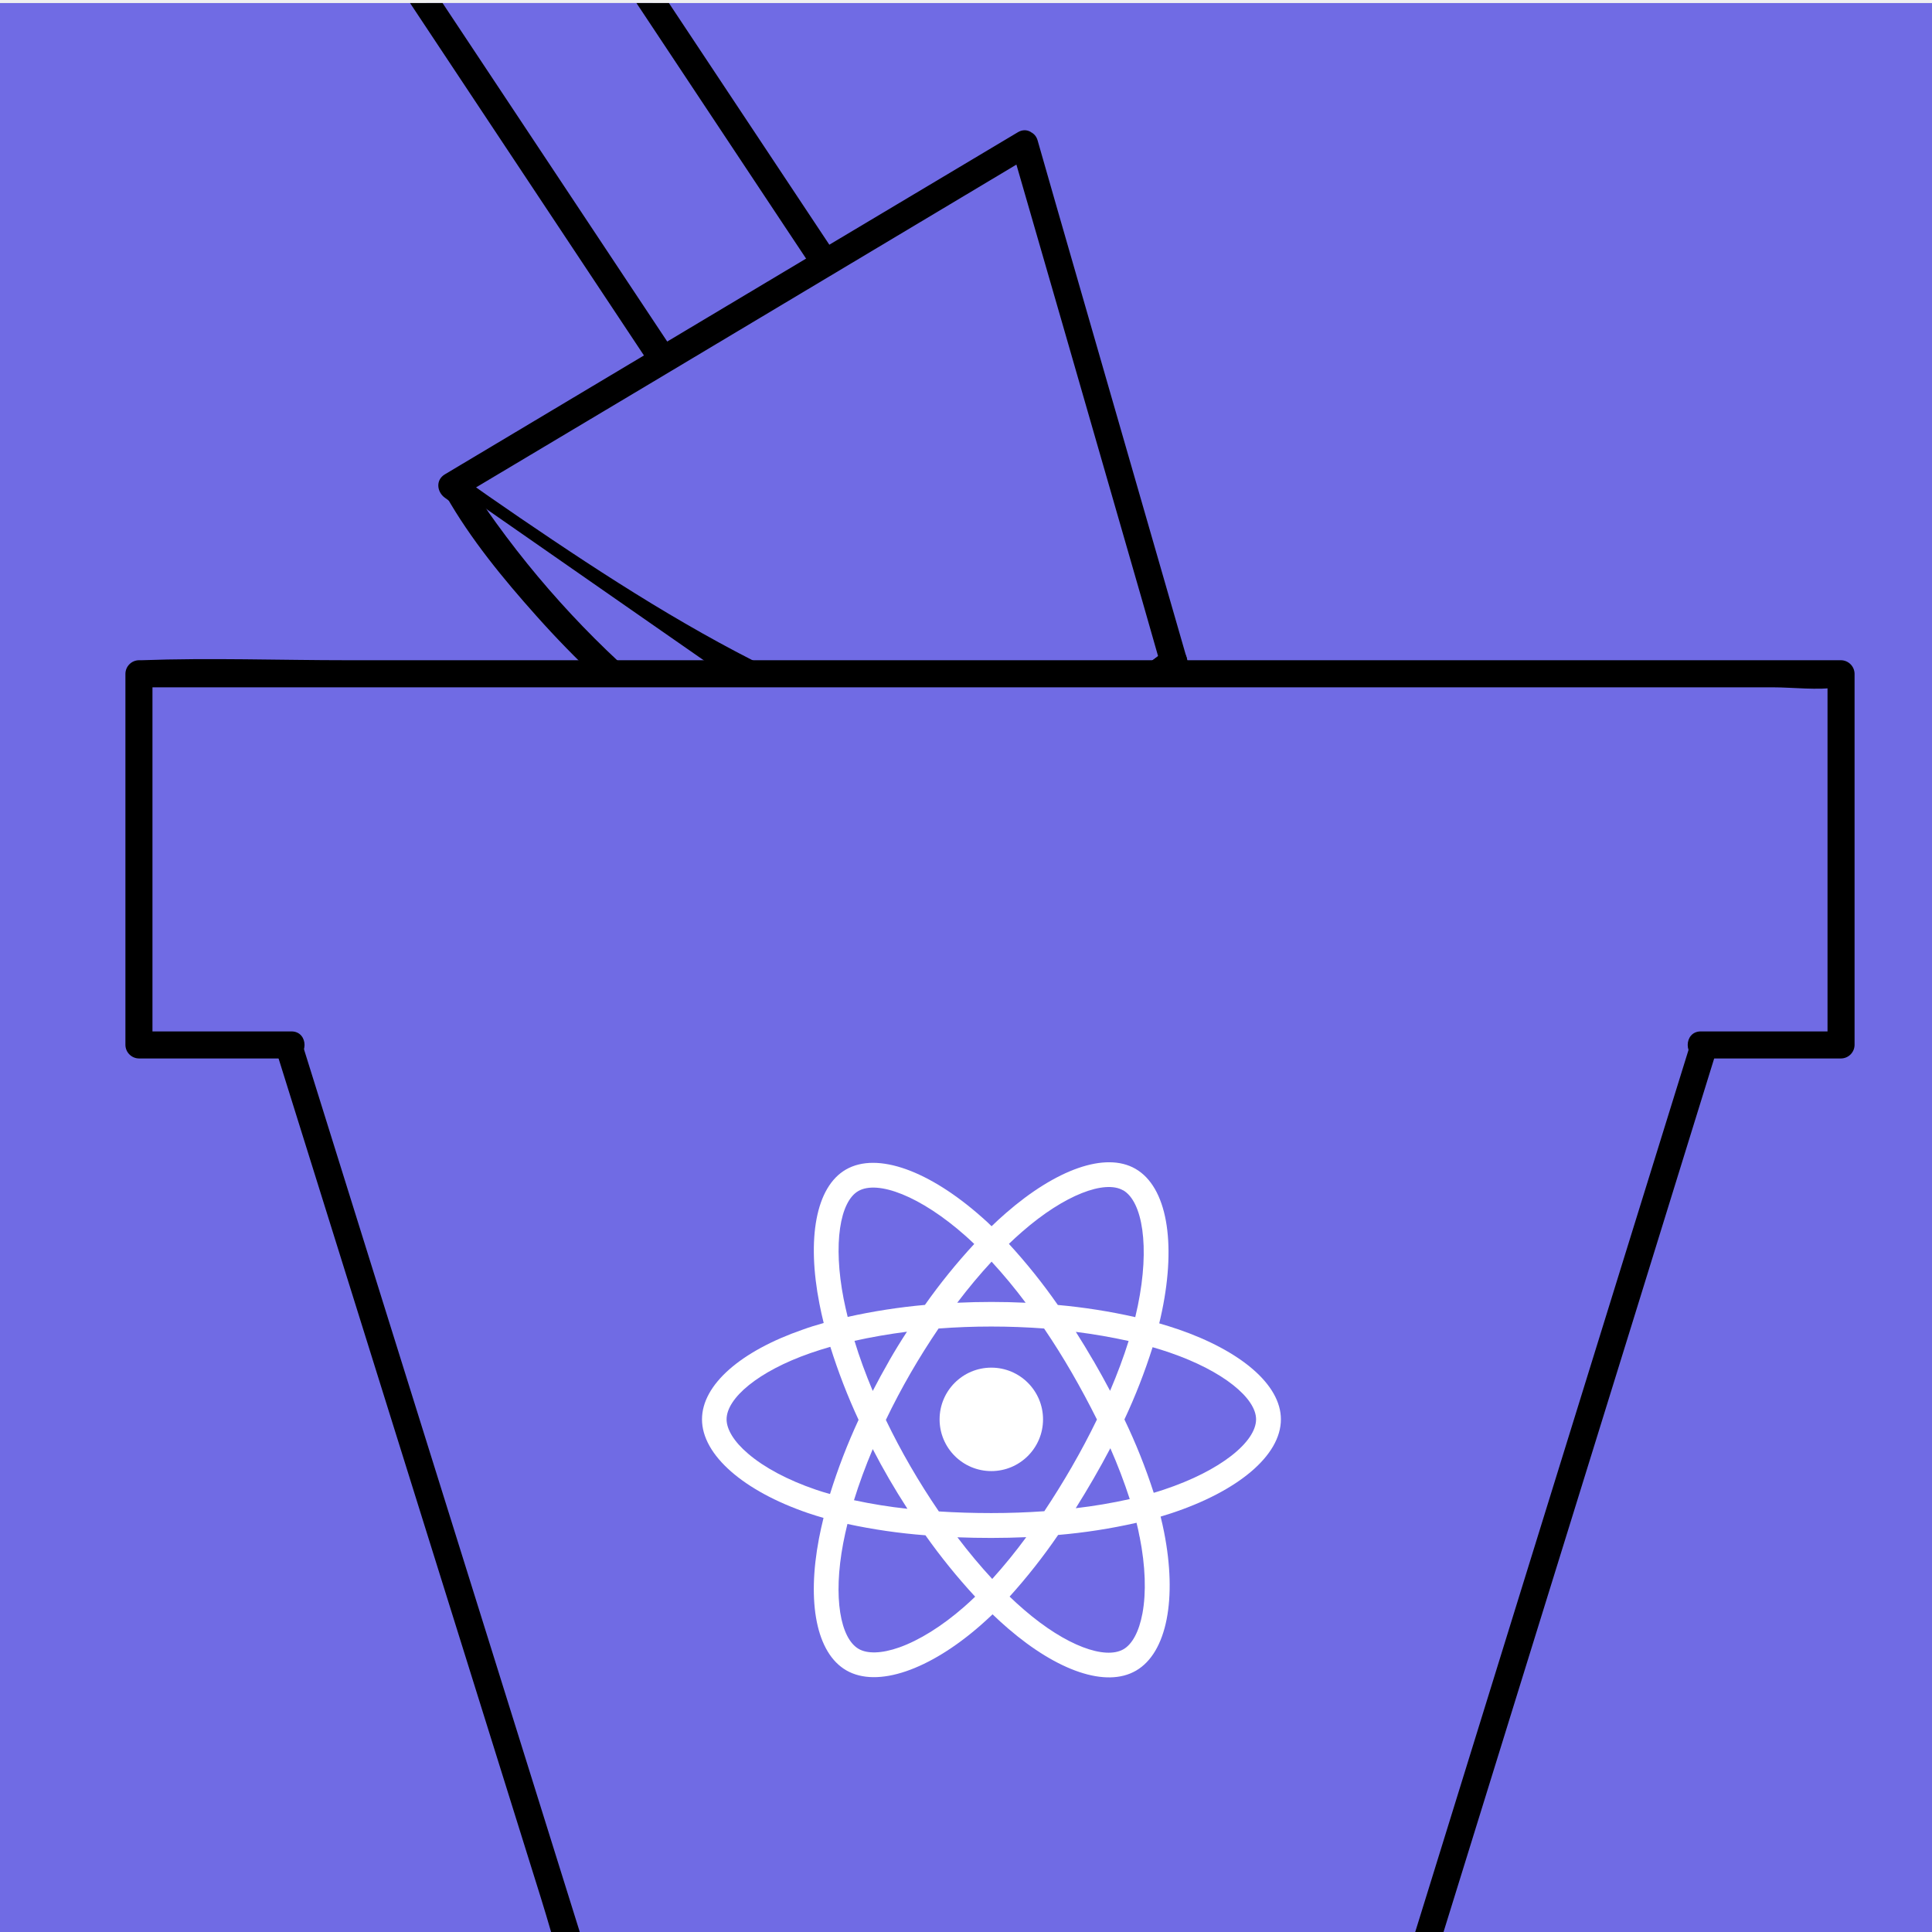
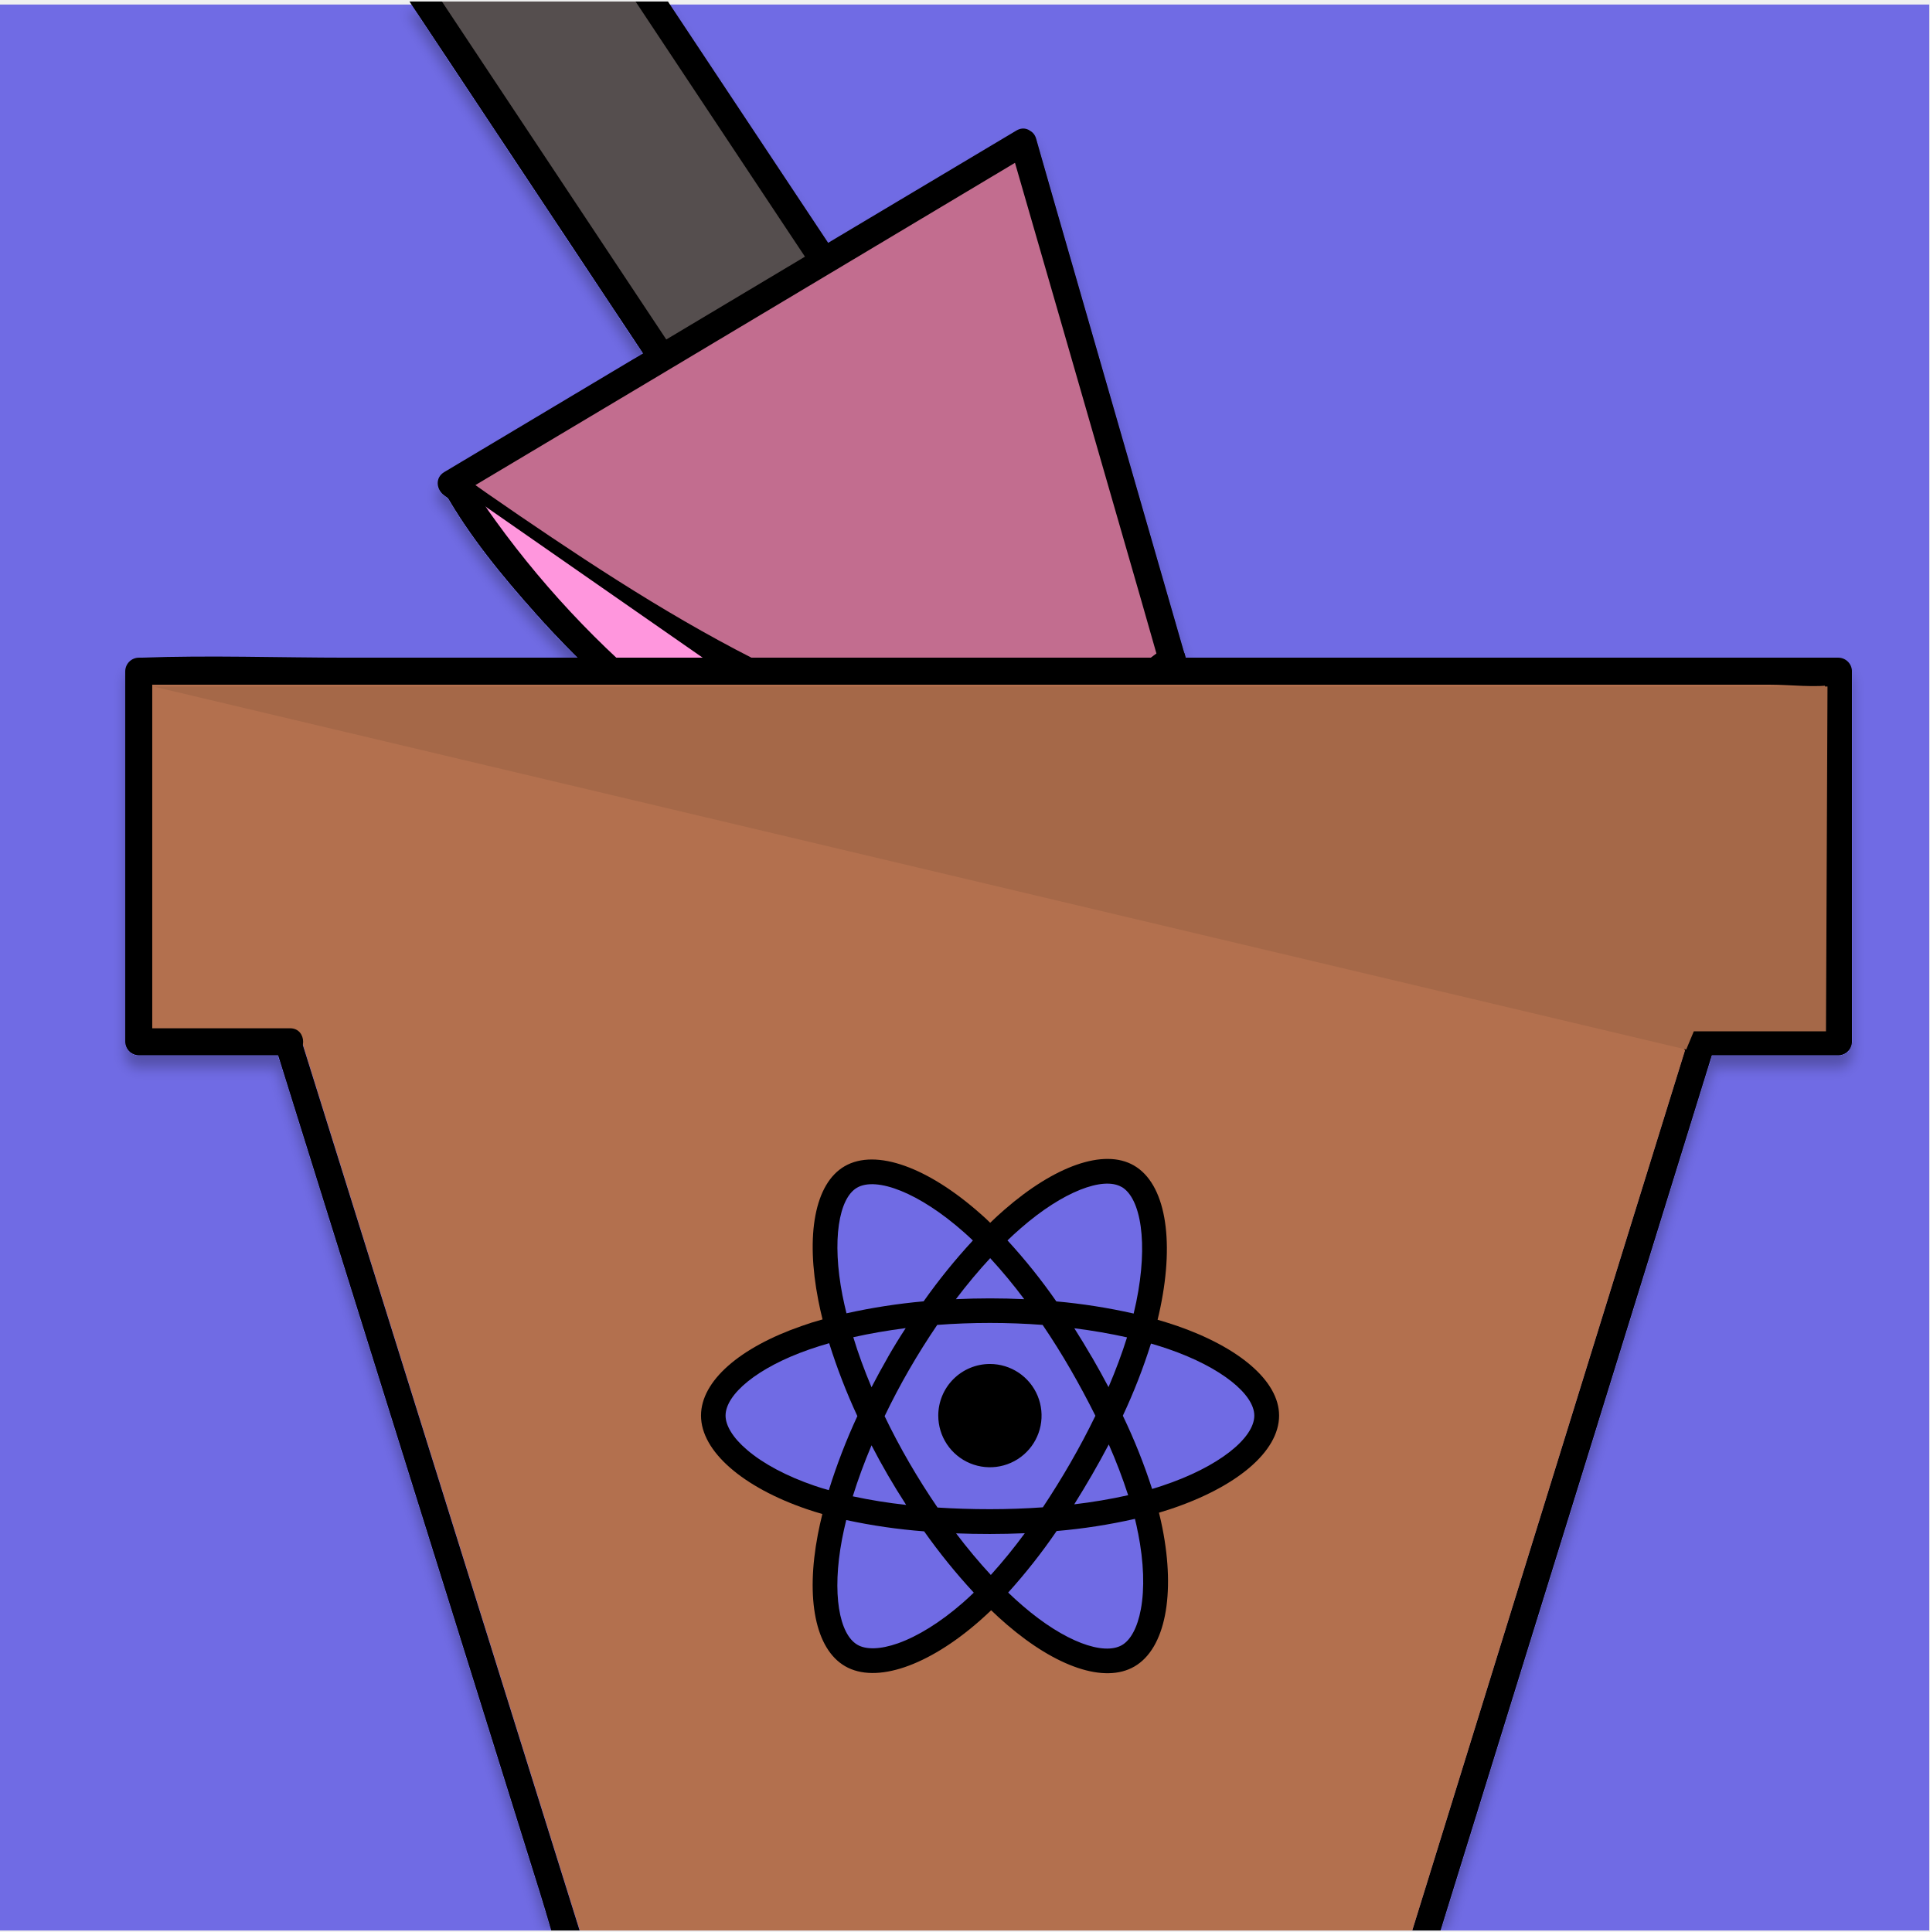
- <svg xmlns="http://www.w3.org/2000/svg" id="Layer_1" data-name="Layer 1" viewBox="0 0 635 635">
+ <svg xmlns="http://www.w3.org/2000/svg" width="635" height="636" viewBox="0 0 635 636" fill="none">
+   <g clip-path="url(#clip0_1_25)">
+     <path d="M635 1.5H0V636.5H635V1.5Z" fill="#706BE4" />
+     <g filter="url(#filter0_d_1_25)">
+       <path d="M155.146 -88.964L103.504 -54.691L225.121 128.565L276.763 94.293L155.146 -88.964Z" fill="#554E4E" />
+       <path d="M274.52 90.44L222.87 124.72L228.96 126.31L187.77 64.25L122.41 -34.22L107.34 -56.94L105.74 -50.85L157.39 -85.13L151.3 -86.72L192.49 -24.66L257.84 73.81L272.92 96.5C276.07 101.25 283.78 96.8 280.6 92.01L239.41 29.97L174.06 -68.5L159 -91.21C157.73 -93.13 155 -94.21 152.92 -92.81L101.25 -58.5C99.34 -57.22 98.25 -54.5 99.66 -52.41L140.85 9.66L206.2 108.12L221.28 130.84C222.55 132.76 225.28 133.84 227.36 132.44L279 98.12C283.75 94.97 279.3 87.27 274.52 90.44Z" fill="black" />
+       <path d="M336.78 46.81L148.46 159.25C148.46 159.25 211.08 204.85 258.6 226.8C289.85 241.24 336.89 253.26 336.89 253.26L385.8 216.83L336.78 46.81Z" fill="#C26D8F" />
+       <path d="M334.54 42.97L270.84 80.97L169.39 141.57L146.21 155.41C143.13 157.25 143.57 161.17 146.21 163.09C179.08 187 213.71 209.83 250.21 227.73C273.34 239.06 298.07 247.01 322.8 254.03C326.8 255.16 334.96 259.16 339.12 257.09C343.12 255.09 346.85 251.33 350.4 248.68L388.01 220.68C388.824 220.16 389.455 219.398 389.814 218.502C390.173 217.605 390.241 216.618 390.01 215.68L373.44 158.19L347.04 66.61L341.04 45.66C339.46 40.17 330.87 42.51 332.46 48.03L349.07 105.5L375.47 197.08L381.47 218.08L383.47 213.08L334.56 249.51L337.99 249.06C311.39 242.25 284.45 234.13 259.55 222.49C228.44 207.94 199.25 189.02 170.92 169.71C164.1 165.05 157.3 160.36 150.62 155.5V163.18L214.32 125.18L315.84 64.5L339 50.65C343.94 47.72 339.47 40.03 334.54 42.97Z" fill="black" />
+       <path d="M396.8 261.08L348.32 297.96L336.89 253.26L385.8 216.83L396.8 261.08Z" fill="white" />
+       <path d="M394.55 257.25L346.08 294.12L352.61 296.78L341.17 252.08L339.17 257.08L388 220.67L381.47 218.02L392.47 262.27C393.85 267.82 402.47 265.47 401.05 259.9L390.05 215.65C389.42 213.1 385.83 211.27 383.52 212.99L334.61 249.42C333.799 249.943 333.171 250.705 332.813 251.601C332.454 252.497 332.383 253.482 332.61 254.42L344 299.14C344.65 301.66 348.23 303.56 350.54 301.8L399 264.93C403.54 261.5 399.11 253.78 394.55 257.25Z" fill="black" />
+       <path d="M348.32 297.96C211.86 268.71 150.45 160.25 150.45 160.25L348.32 297.96Z" fill="#FF96DD" />
+       <path d="M349.5 293.67C304 283.828 261.319 263.811 224.66 235.12C201.218 216.915 180.49 195.463 163.1 171.41C159.939 167.095 156.999 162.622 154.29 158.01C151.47 153.01 143.78 157.51 146.61 162.5C154.67 176.69 165.4 189.73 176.22 201.85C202.035 230.845 232.818 255 267.12 273.18C292.349 286.444 319.261 296.223 347.12 302.25C352.7 303.46 355.12 294.89 349.48 293.67H349.5Z" fill="black" />
+       <path d="M578.9 278.01C579.582 278.018 580.253 278.181 580.863 278.487C581.472 278.794 582.004 279.235 582.417 279.778C582.829 280.321 583.113 280.952 583.245 281.621C583.377 282.29 583.355 282.981 583.18 283.64C583.12 283.86 583.02 284.09 582.97 284.32C581.86 289.42 579.83 294.48 578.28 299.46C575 310.06 571.717 320.66 568.43 331.26L538.43 428.17L503.81 539.78C494.243 570.64 484.68 601.503 475.12 632.37C471.16 645.15 467.197 657.93 463.23 670.71C463.06 671.273 462.786 671.799 462.42 672.26C464.22 669.68 463.06 665.08 458.94 665.08H455.53C456.68 660.86 458.27 656.67 459.53 652.53L469.38 620.72C479.38 588.42 489.38 556.117 499.38 523.81C510.9 486.61 522.427 449.41 533.96 412.21C543.533 381.337 553.097 350.473 562.65 319.62C565.983 308.86 569.317 298.1 572.65 287.34C574.424 287.315 576.195 287.171 577.95 286.91C578.239 286.885 578.531 286.885 578.82 286.91L574.53 281.28C573.9 283.28 573.28 285.28 572.65 287.34C567.86 287.43 562.82 286.91 558.27 286.91H82.27C81.758 285.185 81.089 283.512 80.27 281.91C80.176 281.695 80.106 281.47 80.06 281.24L75.77 286.87H82.23C83.23 290.27 84.02 293.87 85 297.05C88.333 307.65 91.647 318.253 94.94 328.86C105.033 361.16 115.127 393.463 125.22 425.77C136.853 462.97 148.48 500.17 160.1 537.37C169.74 568.237 179.383 599.1 189.03 629.96C192.69 641.653 196.357 653.347 200.03 665.04H196.77L201.05 668.31L200.05 665.04H455.45C455.2 665.9 454.98 666.77 454.79 667.63C454.73 667.86 454.65 668.08 454.58 668.31C453.09 673.11 459.49 675.5 462.24 672.31C461.844 672.826 461.331 673.239 460.743 673.516C460.155 673.792 459.509 673.924 458.86 673.9H196.87C195.9 673.884 194.96 673.558 194.188 672.969C193.416 672.381 192.853 671.561 192.58 670.63C192.51 670.41 192.45 670.17 192.37 669.95C186.52 654.76 182.55 638.54 177.69 623.01C167.603 590.697 157.51 558.393 147.41 526.1C135.803 488.953 124.177 451.777 112.53 414.57C102.89 383.71 93.247 352.847 83.6 321.98C79.6 309.2 75.6 296.42 71.6 283.64C71.427 282.98 71.406 282.289 71.54 281.62C71.673 280.951 71.958 280.321 72.371 279.778C72.785 279.236 73.317 278.794 73.927 278.488C74.536 278.181 75.208 278.018 75.89 278.01H76.76C97.05 277.24 117.52 278.01 137.82 278.01H578.9Z" fill="black" />
+       <path d="M574.61 281.28L578.9 286.91C578.611 286.885 578.319 286.885 578.03 286.91C576.275 287.172 574.504 287.315 572.73 287.34C573.36 285.32 574 283.3 574.61 281.28Z" fill="black" />
+       <path d="M572.73 287.34C569.397 298.1 566.063 308.86 562.73 319.62C553.163 350.48 543.587 381.343 534 412.21C522.473 449.41 510.947 486.61 499.42 523.81C489.42 556.123 479.42 588.427 469.42 620.72L459.56 652.5C458.27 656.64 456.68 660.83 455.56 665.05H200.13C196.477 653.35 192.81 641.657 189.13 629.97C179.49 599.11 169.847 568.247 160.2 537.38C148.573 500.18 136.947 462.98 125.32 425.78C115.227 393.473 105.133 361.17 95.04 328.87C91.707 318.27 88.393 307.667 85.1 297.06C84.1 293.92 83.38 290.28 82.33 286.88H558.33C562.9 286.91 567.94 287.43 572.73 287.34Z" fill="#B3704E" />
+       <path d="M82.37 286.91H75.91L80.2 281.28C80.246 281.51 80.316 281.735 80.41 281.95C81.213 283.54 81.869 285.201 82.37 286.91Z" fill="black" />
+       <path d="M143.48 342.94H45.67V220.97H605.1V342.94H506.96" fill="#B3704E" />
+       <path d="M93.48 338.5H45.67L50.11 342.95V220.95L45.67 225.4H582.45C589.4 225.4 597.29 226.45 604.19 225.4C604.493 225.375 604.797 225.375 605.1 225.4L600.66 220.95V342.95L605.1 338.5H558C552.28 338.5 552.27 347.39 558 347.39H605.1C606.274 347.377 607.397 346.905 608.229 346.076C609.06 345.246 609.534 344.124 609.55 342.95V220.95C609.532 219.775 609.057 218.654 608.227 217.823C607.396 216.993 606.275 216.518 605.1 216.5H114.31C91.79 216.5 69.09 215.68 46.58 216.5H45.67C44.495 216.515 43.372 216.989 42.541 217.82C41.709 218.652 41.236 219.775 41.22 220.95V342.95C41.238 344.124 41.713 345.244 42.544 346.073C43.375 346.902 44.496 347.374 45.67 347.39H95.48C101.2 347.39 101.21 338.5 95.48 338.5H93.48Z" fill="black" />
+       <path d="M387.13 436.38C385.13 435.69 383.06 435.05 381.01 434.45C381.35 433.07 381.66 431.67 381.95 430.28C386.59 407.77 383.56 389.63 373.2 383.66C363.28 377.94 347.04 383.91 330.65 398.18C329.03 399.587 327.45 401.037 325.91 402.53C324.91 401.53 323.83 400.53 322.76 399.61C305.57 384.36 288.35 377.93 278.01 383.91C268.09 389.65 265.15 406.7 269.33 428.03C269.743 430.15 270.21 432.253 270.73 434.34C268.29 435.007 265.957 435.743 263.73 436.55C243.58 443.55 230.73 454.55 230.73 466C230.73 477.79 244.54 489.62 265.52 496.79C267.22 497.37 268.937 497.907 270.67 498.4C270.11 500.653 269.61 502.92 269.17 505.2C265.17 526.2 268.3 542.8 278.17 548.51C288.39 554.4 305.53 548.34 322.23 533.75C323.55 532.59 324.88 531.37 326.23 530.09C327.897 531.703 329.613 533.267 331.38 534.78C347.55 548.7 363.52 554.32 373.38 548.6C383.59 542.69 386.91 524.81 382.6 503.05C382.273 501.39 381.893 499.697 381.46 497.97C382.66 497.61 383.84 497.24 385 496.86C406.81 489.64 421 477.95 421 466C421 454.54 407.72 443.46 387.17 436.38H387.13Z" fill="black" />
+       <path d="M382.4 489.15C381.4 489.49 380.29 489.82 379.2 490.15C376.542 481.904 373.325 473.848 369.57 466.04C373.18 458.337 376.273 450.403 378.83 442.29C380.783 442.85 382.67 443.443 384.49 444.07C402.1 450.13 412.84 459.07 412.84 466C412.84 473.36 401.24 482.91 382.4 489.15ZM374.58 504.63C376.49 514.25 376.76 522.95 375.5 529.75C374.37 535.86 372.09 539.93 369.27 541.56C363.27 545.03 350.45 540.56 336.62 528.62C335.027 527.253 333.43 525.8 331.83 524.26C337.594 517.872 342.923 511.103 347.78 504C356.452 503.262 365.062 501.925 373.55 500C373.94 501.57 374.29 503.1 374.55 504.6L374.58 504.63ZM295.58 540.96C289.72 543.03 285.05 543.09 282.23 541.46C276.23 538 273.74 524.64 277.14 506.71C277.55 504.59 278.01 502.49 278.53 500.39C286.982 502.211 295.549 503.454 304.17 504.11C309.173 511.184 314.631 517.925 320.51 524.29C319.33 525.43 318.12 526.543 316.88 527.63C309.5 534.08 302.1 538.63 295.58 540.96ZM268.1 489.1C258.82 485.93 251.16 481.81 245.91 477.31C241.19 473.31 238.81 469.26 238.81 466C238.81 459.07 249.14 450.23 266.37 444.23C268.53 443.483 270.71 442.797 272.91 442.17C275.476 450.364 278.576 458.381 282.19 466.17C278.525 474.077 275.388 482.218 272.8 490.54C271.22 490.12 269.66 489.63 268.1 489.1ZM277.3 426.5C273.73 408.22 276.1 394.44 282.08 390.98C288.44 387.29 302.52 392.55 317.36 405.72C318.31 406.56 319.26 407.45 320.21 408.36C314.371 414.672 308.955 421.363 304 428.39C295.461 429.157 286.98 430.473 278.61 432.33C278.13 430.39 277.693 428.437 277.3 426.47V426.5ZM359.38 446.77C357.52 443.557 355.593 440.383 353.6 437.25C359.67 438.02 365.49 439.04 370.95 440.25C369.31 445.5 367.26 451 364.86 456.63C363.1 453.297 361.273 449.997 359.38 446.73V446.77ZM325.91 414.17C329.87 418.48 333.608 422.989 337.11 427.68C329.62 427.33 322.11 427.33 314.62 427.68C318.32 422.8 322.1 418.28 325.91 414.17ZM292.22 446.82C290.36 450.06 288.57 453.343 286.85 456.67C284.49 451.05 282.46 445.53 280.85 440.2C286.28 438.98 292.07 437.99 298.1 437.2C296.033 440.36 294.073 443.557 292.22 446.79V446.82ZM298.22 495.4C292.329 494.762 286.474 493.821 280.68 492.58C282.36 487.16 284.43 481.52 286.85 475.78C288.57 479.113 290.37 482.397 292.25 485.63C294.13 488.863 296.123 492.11 298.23 495.37L298.22 495.4ZM326.13 518.47C322.27 514.31 318.43 509.71 314.68 504.77C318.32 504.91 322.04 504.98 325.81 504.98C329.58 504.98 333.52 504.89 337.3 504.73C333.812 509.484 330.088 514.06 326.14 518.44L326.13 518.47ZM364.93 475.47C367.343 480.938 369.476 486.525 371.32 492.21C365.459 493.515 359.534 494.516 353.57 495.21C355.57 492.023 357.517 488.793 359.41 485.52C361.303 482.247 363.147 478.907 364.94 475.5L364.93 475.47ZM352.37 481.47C349.483 486.477 346.44 491.387 343.24 496.2C337.59 496.6 331.76 496.81 325.81 496.81C319.86 496.81 314.13 496.63 308.58 496.27C305.3 491.47 302.2 486.553 299.28 481.52C296.36 476.487 293.653 471.377 291.16 466.19C293.667 460.97 296.367 455.853 299.26 450.84C302.153 445.833 305.227 440.937 308.48 436.15C314.14 435.72 319.95 435.5 325.81 435.5C331.67 435.5 337.51 435.72 343.17 436.15C346.403 440.917 349.46 445.797 352.34 450.79C355.22 455.783 357.953 460.873 360.54 466.06C358 471.293 355.277 476.427 352.37 481.46V481.47ZM369.13 390.7C375.51 394.37 377.98 409.19 373.98 428.62C373.72 429.89 373.43 431.15 373.13 432.41C364.744 430.516 356.242 429.18 347.68 428.41C342.778 421.362 337.406 414.653 331.6 408.33C333.02 406.957 334.477 405.623 335.97 404.33C349.97 392.1 363.15 387.28 369.13 390.73V390.7Z" fill="#706BE4" />
+       <path d="M325.82 449.01C329.182 449.01 332.469 450.007 335.265 451.875C338.06 453.743 340.239 456.398 341.526 459.504C342.813 462.611 343.149 466.029 342.493 469.327C341.837 472.624 340.218 475.653 337.841 478.031C335.463 480.408 332.434 482.027 329.136 482.683C325.839 483.339 322.421 483.003 319.314 481.716C316.208 480.429 313.553 478.25 311.685 475.455C309.817 472.659 308.82 469.372 308.82 466.01C308.82 461.501 310.611 457.177 313.799 453.989C316.987 450.801 321.311 449.01 325.82 449.01Z" fill="black" />
+     </g>
+     <path d="M601 339.5L601.5 226H50.5L555 345.5L557.5 339.5H601Z" fill="#A56848" />
+   </g>
  <defs>
-     <style>.cls-1{fill:none;}.cls-2{fill:#706be4;}.cls-3{clip-path:url(#clip-path);}.cls-4{fill:#fff;}</style>
-     <clipPath id="clip-path">
-       <rect class="cls-1" y="1" width="635" height="635" />
+     <filter id="filter0_d_1_25" x="37.22" y="-93.446" width="576.33" height="775.349" filterUnits="userSpaceOnUse" color-interpolation-filters="sRGB">
+       <feFlood flood-opacity="0" result="BackgroundImageFix" />
+       <feColorMatrix in="SourceAlpha" type="matrix" values="0 0 0 0 0 0 0 0 0 0 0 0 0 0 0 0 0 0 127 0" result="hardAlpha" />
+       <feOffset dy="4" />
+       <feGaussianBlur stdDeviation="2" />
+       <feComposite in2="hardAlpha" operator="out" />
+       <feColorMatrix type="matrix" values="0 0 0 0 0 0 0 0 0 0 0 0 0 0 0 0 0 0 0.25 0" />
+       <feBlend mode="normal" in2="BackgroundImageFix" result="effect1_dropShadow_1_25" />
+       <feBlend mode="normal" in="SourceGraphic" in2="effect1_dropShadow_1_25" result="shape" />
+     </filter>
+     <clipPath id="clip0_1_25">
+       <rect width="635" height="635" fill="white" transform="translate(0 0.5)" />
    </clipPath>
  </defs>
-   <rect class="cls-2" y="1" width="635" height="635" />
-   <g class="cls-3">
-     <rect class="cls-2" x="159.14" y="-89.67" width="61.98" height="219.94" transform="translate(20.49 108.52) rotate(-33.57)" />
-     <path d="M274.52,90.94l-51.65,34.28,6.09,1.59L187.77,64.75,122.41-33.72,107.34-56.44l-1.6,6.09,51.65-34.28-6.09-1.59,41.19,62.06,65.35,98.47L272.92,97c3.15,4.75,10.86.3,7.68-4.49L239.41,30.47,174.06-68,159-90.71c-1.27-1.92-4-3-6.08-1.6L101.25-58c-1.91,1.28-3,4-1.59,6.09l41.19,62.07,65.35,98.46,15.08,22.72c1.27,1.92,4,3,6.08,1.6L279,98.62C283.75,95.47,279.3,87.77,274.52,90.94Z" />
-     <path class="cls-2" d="M336.78,47.31,148.46,159.75s62.62,45.6,110.14,67.55c31.25,14.44,78.29,26.46,78.29,26.46l48.91-36.43Z" />
-     <path d="M334.54,43.47l-63.7,38L169.39,142.07l-23.18,13.84c-3.08,1.84-2.64,5.76,0,7.68,32.87,23.91,67.5,46.74,104,64.64,23.13,11.33,47.86,19.28,72.59,26.3,4,1.13,12.16,5.13,16.32,3.06,4-2,7.73-5.76,11.28-8.41l37.61-28a4.62,4.62,0,0,0,2-5l-16.57-57.49-26.4-91.58-6-20.95c-1.58-5.49-10.17-3.15-8.58,2.37L349.07,106l26.4,91.58,6,21,2-5-48.91,36.43,3.43-.45c-26.6-6.81-53.54-14.93-78.44-26.57-31.11-14.55-60.3-33.47-88.63-52.78-6.82-4.66-13.62-9.35-20.3-14.21v7.68l63.7-38L315.84,65,339,51.15C343.94,48.22,339.47,40.53,334.54,43.47Z" />
-     <polygon class="cls-2" points="396.8 261.58 348.32 298.46 336.89 253.76 385.8 217.33 396.8 261.58" />
-     <path d="M394.55,257.75l-48.47,36.87,6.53,2.66-11.44-44.7-2,5L388,221.17l-6.53-2.65,11,44.25c1.38,5.55,10,3.2,8.58-2.37l-11-44.25c-.63-2.55-4.22-4.38-6.53-2.66l-48.91,36.43a4.65,4.65,0,0,0-2,5L344,299.64c.65,2.52,4.23,4.42,6.54,2.66L399,265.43C403.54,262,399.11,254.28,394.55,257.75Z" />
-     <path class="cls-2" d="M348.32,298.46C211.86,269.21,150.45,160.75,150.45,160.75" />
-     <path d="M349.5,294.17a308.31,308.31,0,0,1-124.84-58.55,312.44,312.44,0,0,1-61.56-63.71,158.61,158.61,0,0,1-8.81-13.4c-2.82-5-10.51-.5-7.68,4.49,8.06,14.19,18.79,27.23,29.61,39.35a326.3,326.3,0,0,0,90.9,71.33,315.1,315.1,0,0,0,80,29.07c5.58,1.21,8-7.36,2.36-8.58Z" />
-     <path d="M458.94,665.58H196.87l4.28,3.27-12-38.35-28.93-92.59-34.88-111.6L95.08,329.4l-9.94-31.81c-1.49-4.76-2.41-10.7-4.73-15.14a3.25,3.25,0,0,1-.21-.67l-4.29,5.63H558.35c6.27,0,13.47,1,19.68,0a5.06,5.06,0,0,1,.87,0l-4.29-5.63-11.89,38.34L534,412.71l-34.58,111.6-30,96.91L459.56,653c-1.55,5-3.54,10-4.69,15.14-.06.23-.14.45-.21.68-1.7,5.48,6.88,7.82,8.57,2.36l11.89-38.34,28.69-92.59L538.4,428.67l30-96.91,9.85-31.8c1.55-5,3.58-10,4.69-15.14,0-.23.15-.46.21-.68a4.48,4.48,0,0,0-4.28-5.63H137.84c-20.3,0-40.77-.77-61.06,0h-.87a4.49,4.49,0,0,0-4.29,5.63l12,38.34,28.93,92.59,34.88,111.61,30.28,96.91c4.86,15.53,8.83,31.75,14.68,46.94.08.22.14.46.21.68a4.55,4.55,0,0,0,4.29,3.27H458.94C464.67,674.48,464.68,665.58,458.94,665.58Z" />
-     <polyline class="cls-2" points="143.48 343.44 45.67 343.44 45.67 221.47 605.1 221.47 605.1 343.44 506.96 343.44" />
-     <path d="M95.8,339H45.67l4.44,4.45v-122l-4.44,4.45H582.45c6.95,0,14.84,1.05,21.74,0a5.53,5.53,0,0,1,.91,0l-4.44-4.45v122L605.1,339H559c-5.72,0-5.73,8.89,0,8.89H605.1a4.5,4.5,0,0,0,4.45-4.44v-122A4.52,4.52,0,0,0,605.1,217H114.31c-22.52,0-45.22-.82-67.73,0h-.91a4.51,4.51,0,0,0-4.45,4.45v122a4.51,4.51,0,0,0,4.45,4.44H95.8c5.72,0,5.73-8.89,0-8.89Z" />
-     <path class="cls-4" d="M387.13,436.88c-2-.69-4.07-1.33-6.12-1.93.34-1.38.65-2.78.94-4.17,4.64-22.51,1.61-40.65-8.75-46.62-9.92-5.72-26.16.25-42.55,14.52q-2.43,2.11-4.74,4.35c-1-1-2.08-2-3.15-2.92-17.19-15.25-34.41-21.68-44.75-15.7-9.92,5.74-12.86,22.79-8.68,44.12q.62,3.18,1.4,6.31-3.66,1-7,2.21c-20.15,7-33,18-33,29.45,0,11.79,13.81,23.62,34.79,30.79q2.55.87,5.15,1.61-.84,3.38-1.5,6.8c-4,21-.87,37.6,9,43.31,10.22,5.89,27.36-.17,44.06-14.76,1.32-1.16,2.65-2.38,4-3.66q2.5,2.42,5.15,4.69c16.17,13.92,32.14,19.54,42,13.82,10.21-5.91,13.53-23.79,9.22-45.55q-.49-2.49-1.14-5.08,1.8-.54,3.54-1.11c21.81-7.22,36-18.91,36-30.86,0-11.46-13.28-22.54-33.83-29.62Z" />
-     <path class="cls-2" d="M382.4,489.65c-1,.34-2.11.67-3.2,1a190.4,190.4,0,0,0-9.63-24.11,191.81,191.81,0,0,0,9.26-23.75q2.93.84,5.66,1.78c17.61,6.06,28.35,15,28.35,21.93,0,7.36-11.6,16.91-30.44,23.15Zm-7.82,15.48c1.91,9.62,2.18,18.32.92,25.12-1.13,6.11-3.41,10.18-6.23,11.81-6,3.47-18.82-1-32.65-12.94q-2.39-2.05-4.79-4.36a192.06,192.06,0,0,0,15.95-20.26,189,189,0,0,0,25.77-4c.39,1.57.74,3.1,1,4.6Zm-79,36.33c-5.86,2.07-10.53,2.13-13.35.5-6-3.46-8.49-16.82-5.09-34.75.41-2.12.87-4.22,1.39-6.32a190.36,190.36,0,0,0,25.64,3.72,199.79,199.79,0,0,0,16.34,20.18q-1.77,1.71-3.63,3.34c-7.38,6.45-14.78,11-21.3,13.33ZM268.1,489.6c-9.28-3.17-16.94-7.29-22.19-11.79-4.72-4-7.1-8.05-7.1-11.31,0-6.93,10.33-15.77,27.56-21.77q3.24-1.12,6.54-2.06a196.64,196.64,0,0,0,9.28,24,197.35,197.35,0,0,0-9.39,24.37C271.22,490.62,269.66,490.13,268.1,489.6ZM277.3,427c-3.57-18.28-1.2-32.06,4.78-35.52,6.36-3.69,20.44,1.57,35.28,14.74.95.84,1.9,1.73,2.85,2.64A194.84,194.84,0,0,0,304,428.89a199.6,199.6,0,0,0-25.39,3.94q-.72-2.91-1.31-5.86Zm82.08,20.27q-2.79-4.82-5.78-9.52c6.07.77,11.89,1.79,17.35,3-1.64,5.25-3.69,10.75-6.09,16.38q-2.64-5-5.48-9.9Zm-33.47-32.6a172.5,172.5,0,0,1,11.2,13.51c-7.49-.35-15-.35-22.49,0,3.7-4.88,7.48-9.4,11.29-13.51Zm-33.69,32.65q-2.79,4.86-5.37,9.85c-2.36-5.62-4.39-11.14-6-16.47,5.43-1.22,11.22-2.21,17.25-3Q295,442.44,292.22,447.29Zm6,48.58a172.2,172.2,0,0,1-17.54-2.82c1.68-5.42,3.75-11.06,6.17-16.8q2.58,5,5.4,9.85T298.23,495.87Zm27.91,23.07c-3.86-4.16-7.7-8.76-11.45-13.7,3.64.14,7.36.21,11.13.21s7.71-.09,11.49-.25A175.79,175.79,0,0,1,326.14,518.94Zm38.8-43a176,176,0,0,1,6.39,16.74,174.57,174.57,0,0,1-17.75,3q3-4.78,5.84-9.69T364.94,476Zm-12.56,6q-4.33,7.51-9.13,14.73c-5.65.4-11.48.61-17.43.61s-11.68-.18-17.23-.54q-4.92-7.2-9.3-14.75t-8.12-15.33q3.76-7.83,8.1-15.35h0q4.34-7.51,9.22-14.69c5.66-.43,11.47-.65,17.33-.65s11.7.22,17.36.65q4.85,7.15,9.17,14.64t8.2,15.27q-3.81,7.85-8.17,15.4Zm16.76-90.77c6.38,3.67,8.85,18.49,4.85,37.92-.26,1.27-.55,2.53-.85,3.79a194.78,194.78,0,0,0-25.45-4,190.55,190.55,0,0,0-16.08-20.08q2.13-2.06,4.37-4c14-12.23,27.18-17.05,33.16-13.6Z" />
-     <path class="cls-4" d="M325.82,449.51a17,17,0,1,1-17,17,17,17,0,0,1,17-17" />
-   </g>
</svg>
